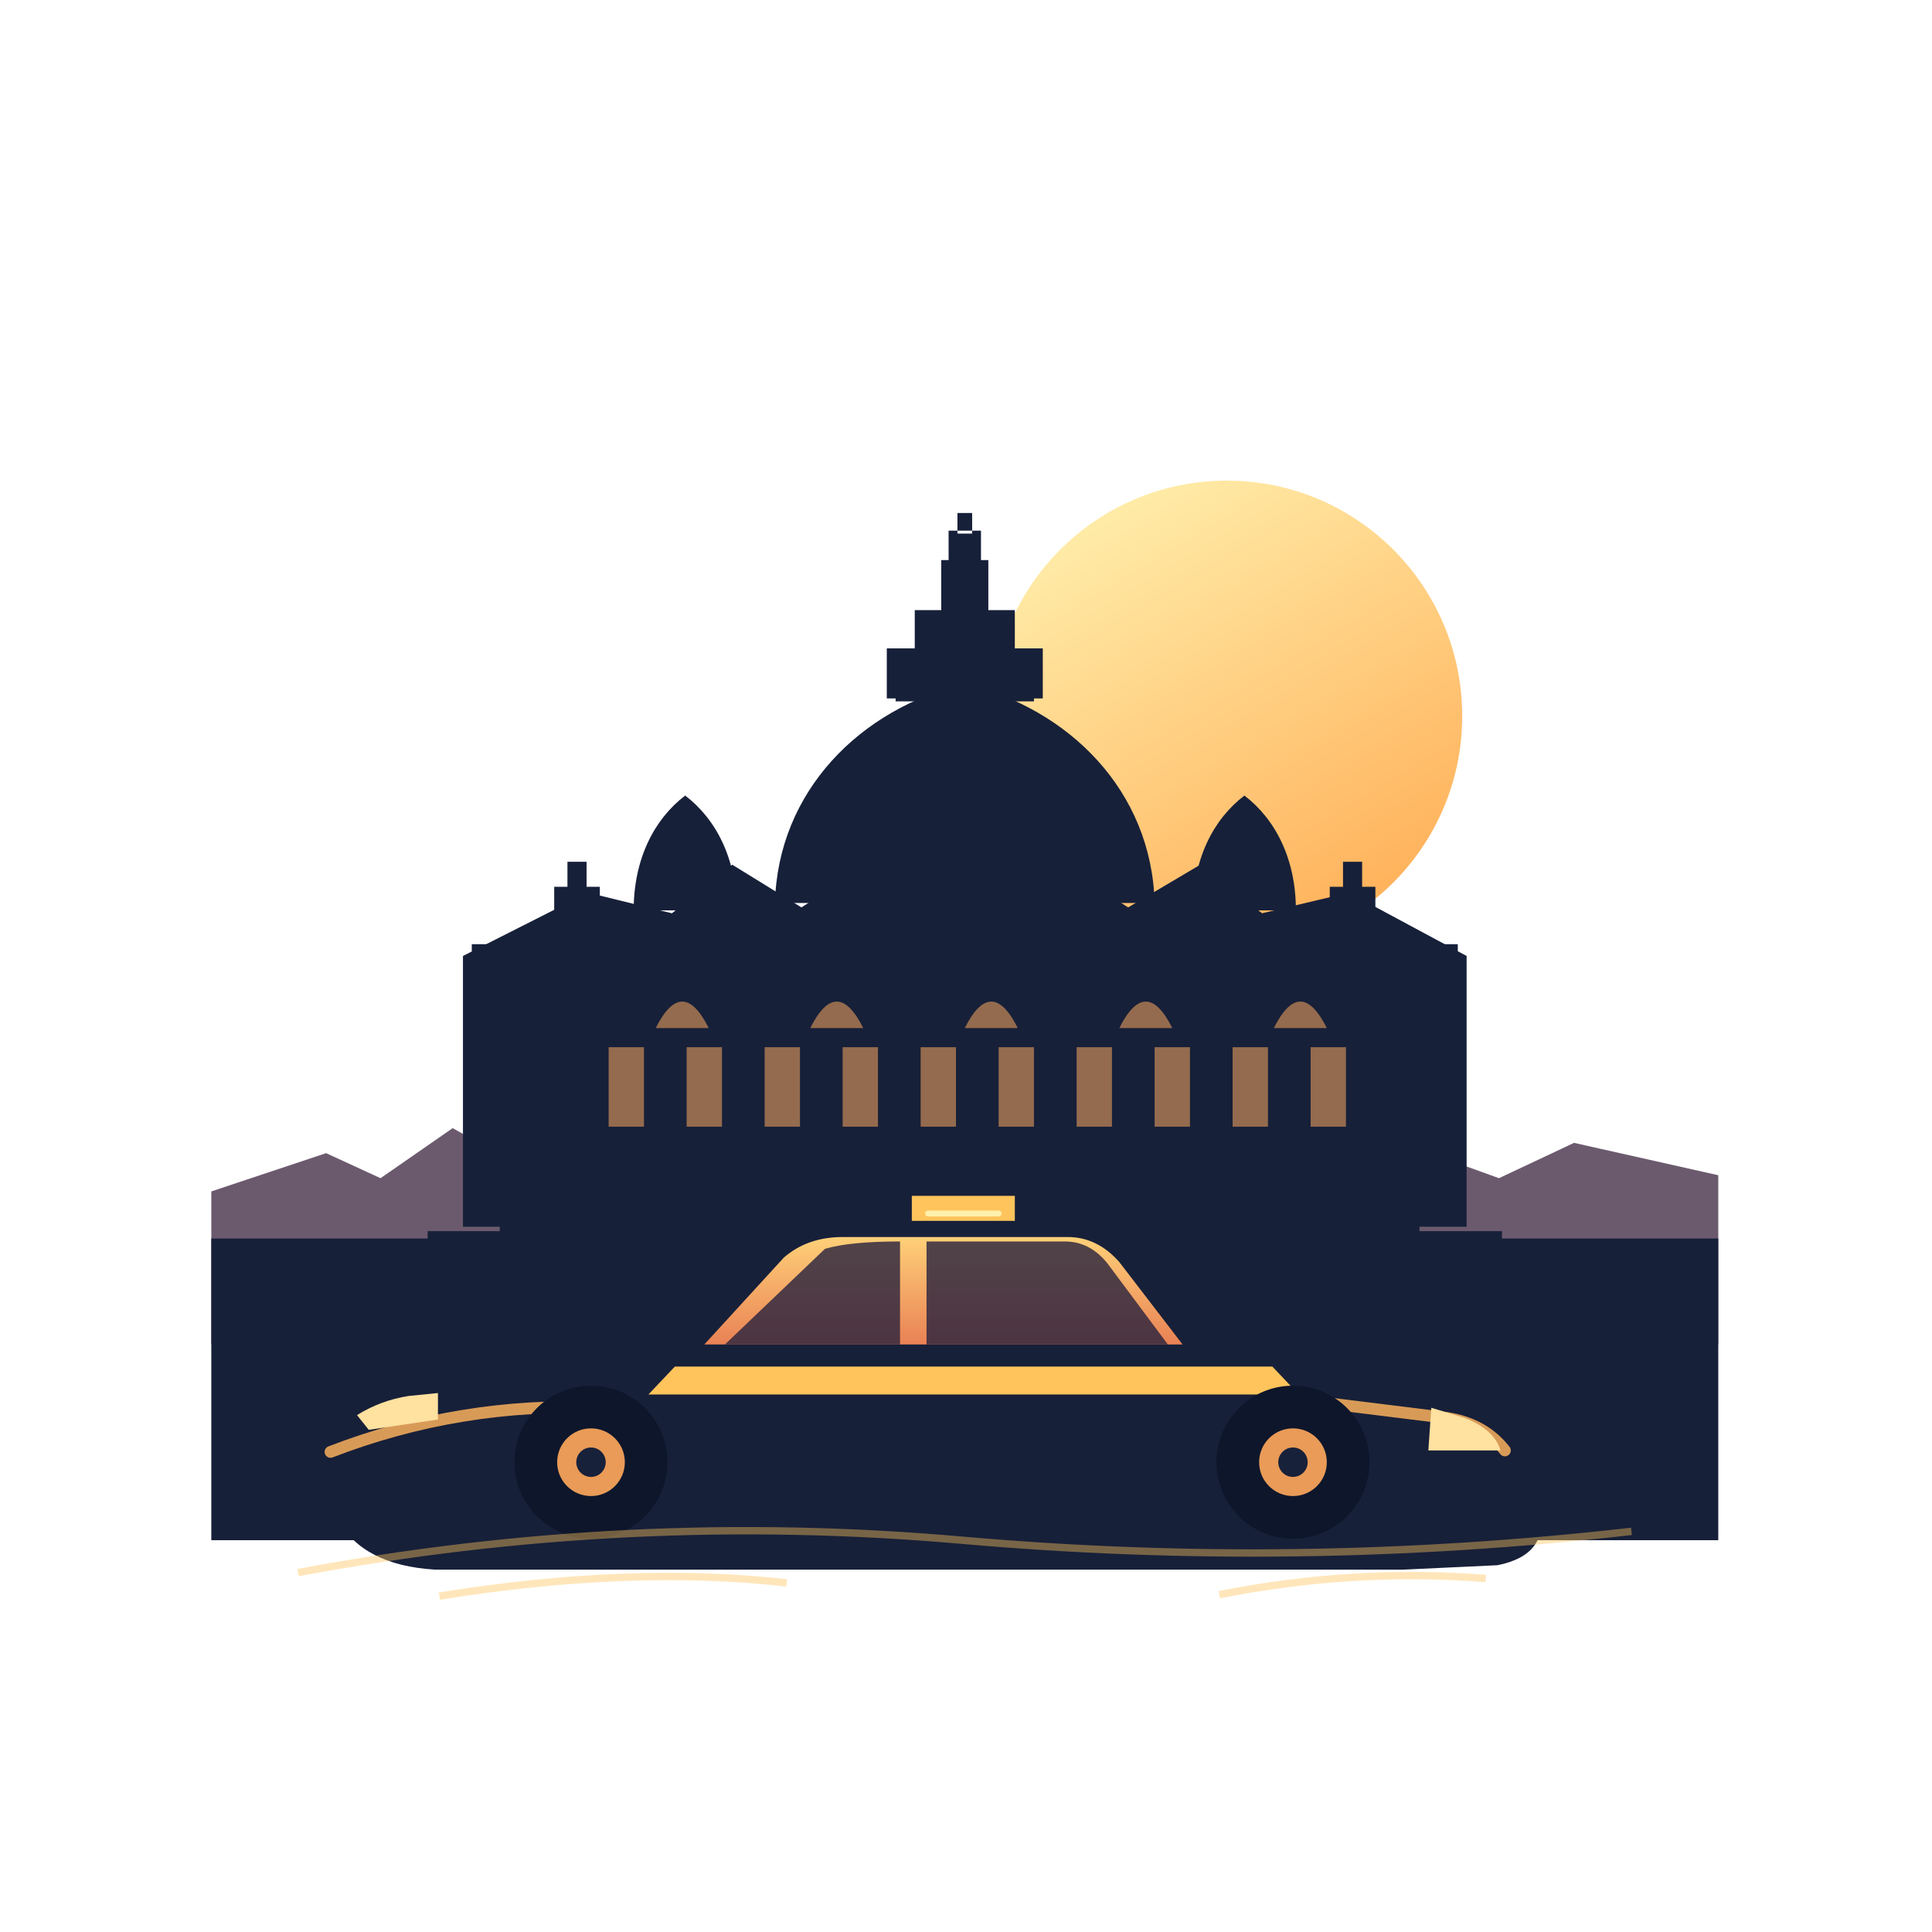
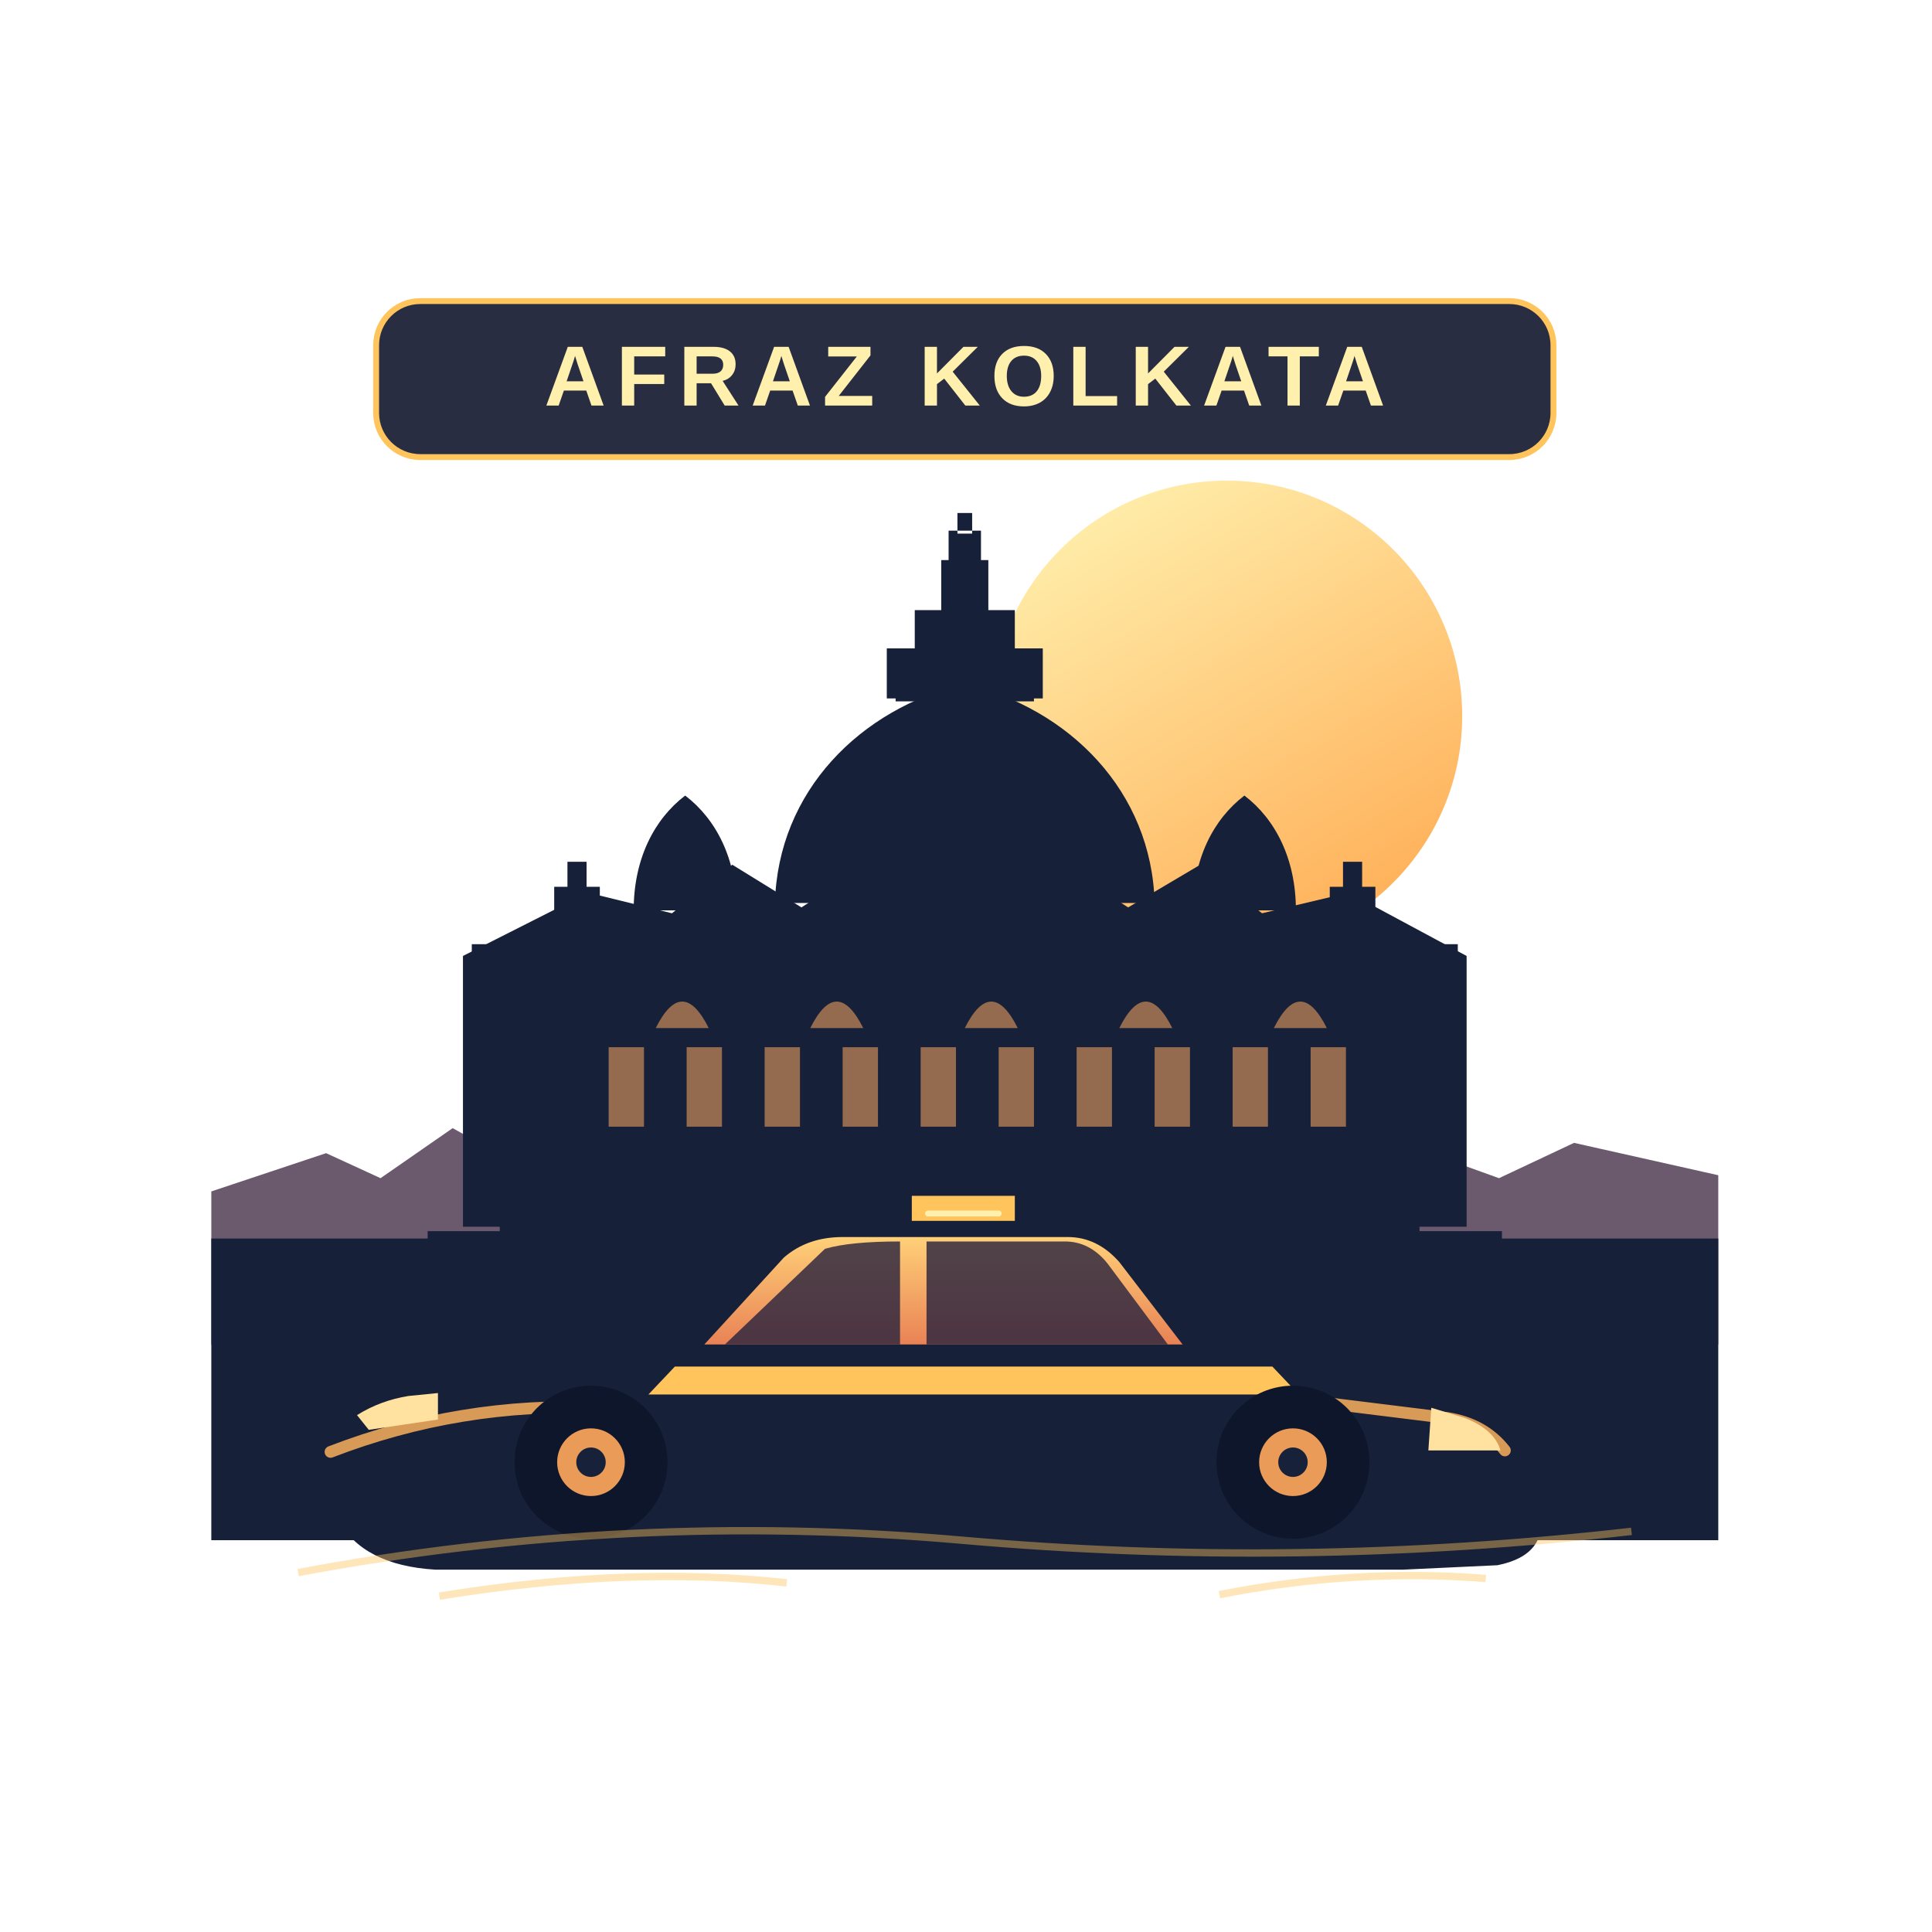
<svg xmlns="http://www.w3.org/2000/svg" width="1024" height="1024" viewBox="0 0 1024 1024">
  <defs>
    <linearGradient id="sun" x1=".2" y1="0" x2=".8" y2="1">
      <stop stop-color="#fff0ad" />
      <stop offset="1" stop-color="#ffad55" />
    </linearGradient>
    <linearGradient id="glass" x1="0" y1="0" x2="0" y2="1">
      <stop stop-color="#ffd078" />
      <stop offset="1" stop-color="#e98255" />
    </linearGradient>
  </defs>
  <g transform="translate(112 112) scale(.78)">
+     <rect x="112" y="61" width="800" height="106" rx="30" fill="#11172d" fill-opacity=".9" stroke="#ffc45b" stroke-width="4" />
+     <text x="512" y="132" text-anchor="middle" fill="#fff0ad" font-family="Arial, sans-serif" font-size="58" font-weight="700" letter-spacing="7">AFRAZ KOLKATA</text>
    <circle cx="690" cy="343" r="160" fill="url(#sun)" />
    <path d="M0 666 78 640 115 657 164 623 218 653 271 631 322 656 368 637 421 659 474 642 525 660 582 633 642 658 696 636 756 661 814 635 875 657 926 633 1024 655 V770 H0Z" fill="#402943" opacity=".77" />
    <g fill="#172039">
      <path d="M0 698h1024v205H0z" />
      <path d="M171 506 256 463 313 477 354 444 401 473 454 439 512 463 570 439 623 473 672 444 714 477 773 463 853 506V690H171Z" />
      <path d="M287 475c0-35 14-62 35-78 21 16 35 43 35 78zM667 475c0-35 14-62 35-78 21 16 35 43 35 78z" />
      <path d="M383 470c2-76 58-132 129-149 71 17 127 73 129 149z" />
      <path d="M459 331h106v-34h-19v-26h-18v-34h-32v34h-18v26h-19zM501 237h22v-20h-22zM507 205h10v14h-10z" />
      <path d="M177 498h670v31H177zM218 527h587v31H218zM234 555h555v112H234zM196 666h625v29H196zM147 693h730v23H147z" />
    </g>
    <g fill="#f3a45d" opacity=".57">
      <path d="M270 568h24v54h-24zM323 568h24v54h-24zM376 568h24v54h-24zM429 568h24v54h-24zM482 568h24v54h-24zM535 568h24v54h-24zM588 568h24v54h-24zM641 568h24v54h-24zM694 568h24v54h-24zM747 568h24v54h-24zM302 555q18-36 36 0zM407 555q18-36 36 0zM512 555q18-36 36 0zM617 555q18-36 36 0zM722 555q18-36 36 0z" />
    </g>
    <g fill="#172039">
      <path d="M485 294h54v22h-54zM465 315h94v18h-94zM233 475h31v-16h-9v-17h-13v17h-9zM760 475h31v-16h-9v-17h-13v17h-9z" />
      <path d="M84 833Q124 801 195 793l103-11 79-76q20-20 52-20h153q34 0 58 26l65 71 110 13q60 7 77 50l11 36q6 31-29 38l-64 3H152q-49-3-66-34l-12-25q-10-29 10-51Z" />
    </g>
    <path d="M389 711q16-14 40-14h153q20 0 35 17l43 56H335z" fill="url(#glass)" />
    <path d="M468 700v70h-119l68-65q17-5 51-5zM486 700h94q17 0 29 15l41 55H486z" fill="#29223d" opacity=".81" />
    <path d="M315 785h406l18 19H297z" fill="#ffc45b" />
    <path d="M476 686h70v-17h-70z" fill="#ffc45b" />
    <path d="M487 681h48" stroke="#fff0ad" stroke-width="4" stroke-linecap="round" />
    <path d="M81 843q88-34 183-30M735 807l105 13q25 4 39 22" fill="none" stroke="#ffb45d" stroke-width="8" stroke-linecap="round" opacity=".83" />
    <g fill="#0e162b">
      <circle cx="258" cy="850" r="52" />
      <circle cx="735" cy="850" r="52" />
      <circle cx="258" cy="850" r="23" fill="#e99b57" />
      <circle cx="735" cy="850" r="23" fill="#e99b57" />
      <circle cx="258" cy="850" r="10" fill="#18213a" />
      <circle cx="735" cy="850" r="10" fill="#18213a" />
    </g>
    <path d="M99 818q16-10 35-13l20-2v18l-47 7zM829 813l23 7q20 8 24 22h-49z" fill="#ffe1a0" />
    <path d="M59 925q224-42 451-22t455-6M155 941q130-21 236-9M685 940q91-18 181-11" fill="none" stroke="#ffc45b" stroke-width="5" opacity=".42" />
  </g>
</svg>
